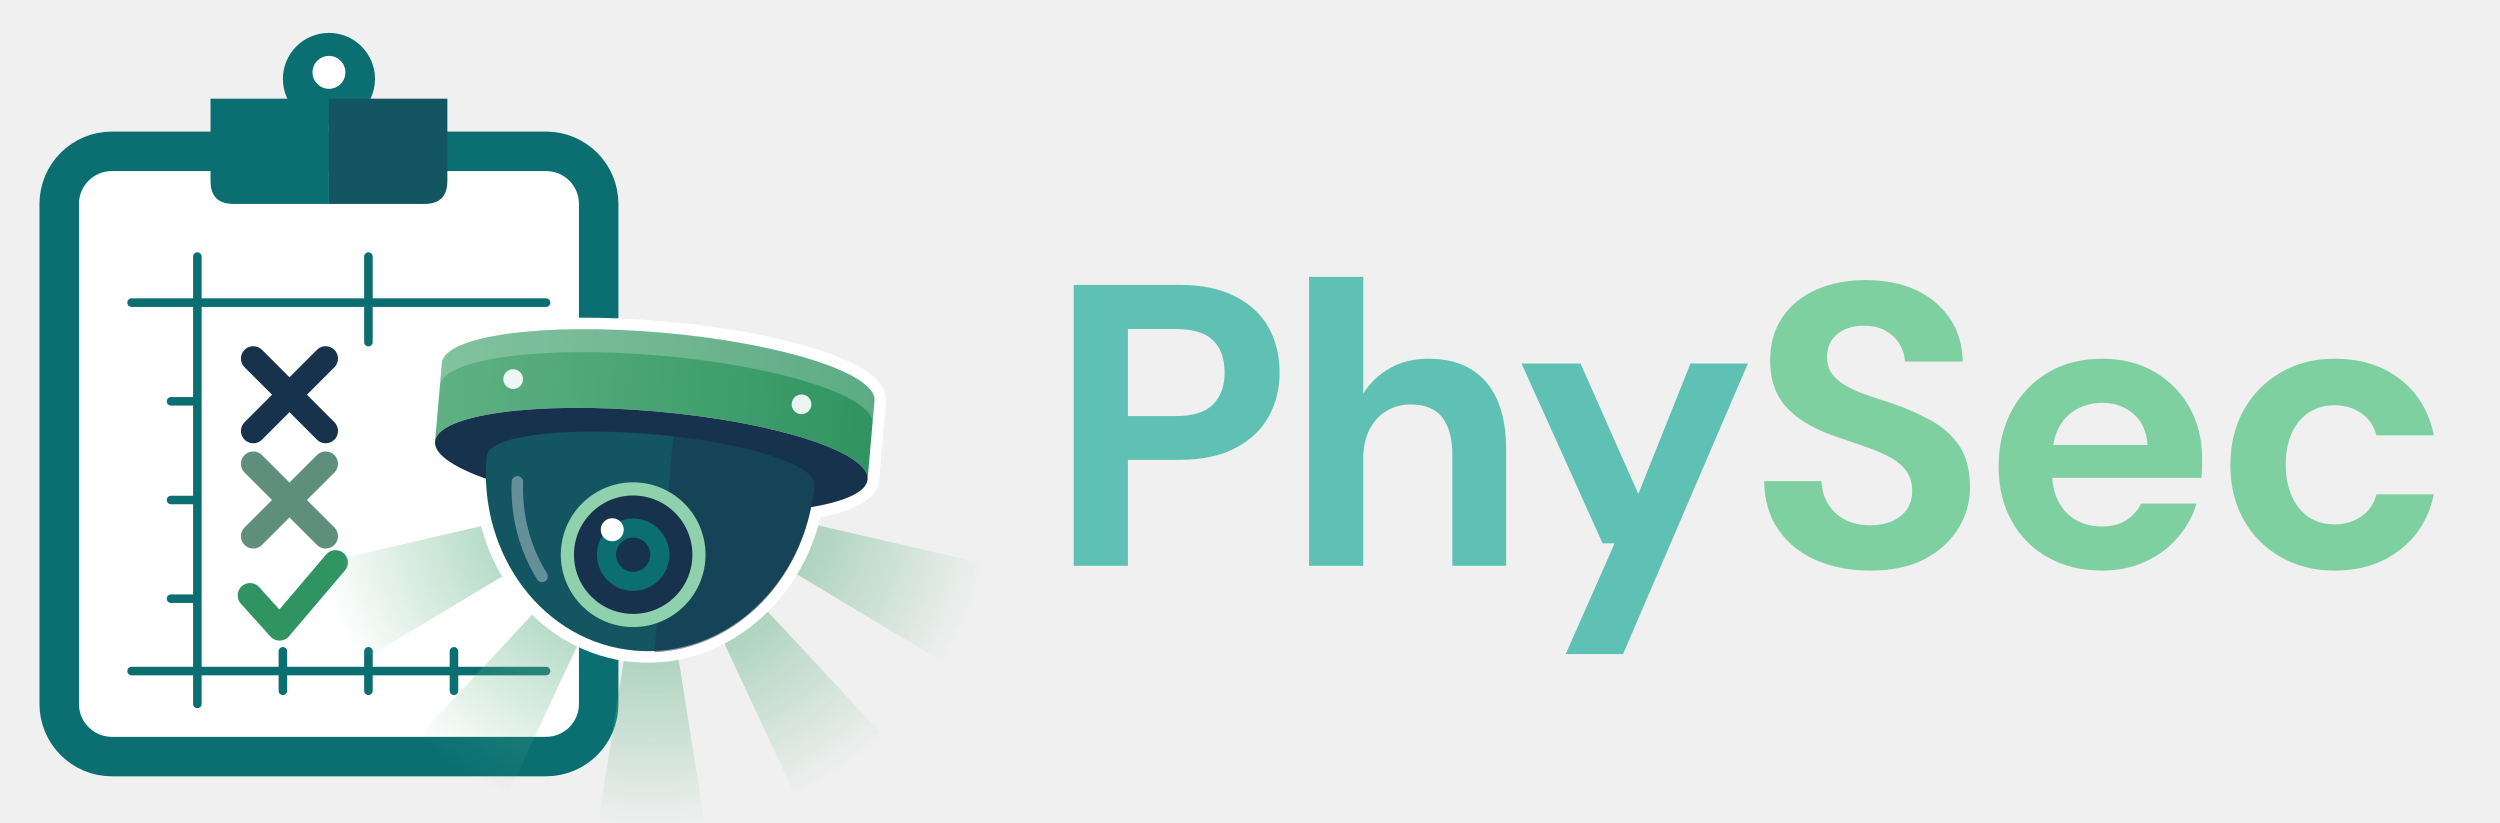
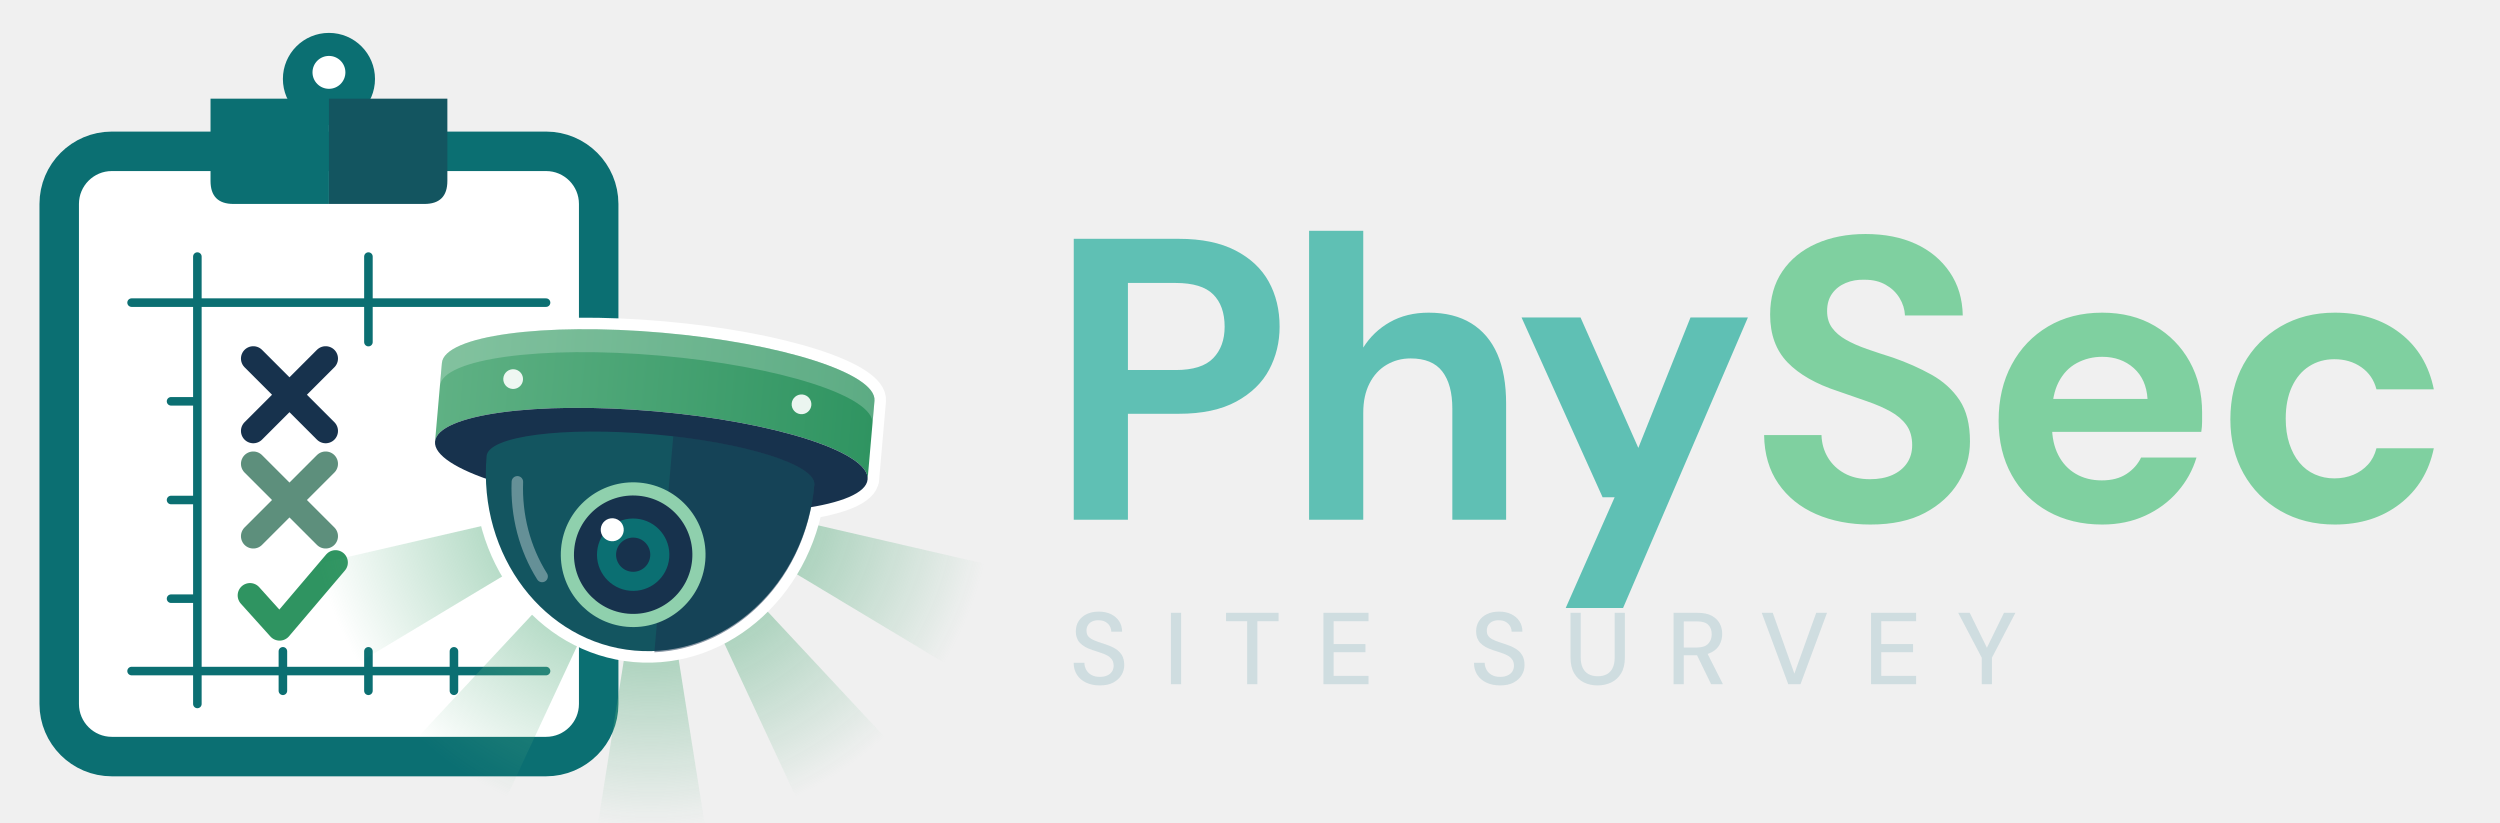
<svg xmlns="http://www.w3.org/2000/svg" viewBox="0 0 760 250" width="760" height="250" role="img" aria-label="PhySec">
  <defs>
    <linearGradient id="cg" x1="0" y1="0" x2="1" y2="0">
      <stop offset="0" stop-color="#5fb184" />
      <stop offset="1" stop-color="#2f9461" />
    </linearGradient>
    <radialGradient id="rg" gradientUnits="userSpaceOnUse" cx="198" cy="148" r="104">
      <stop offset=".45" stop-color="#5fb184" stop-opacity=".5" />
      <stop offset="1" stop-color="#5fb184" stop-opacity="0" />
    </radialGradient>
  </defs>
  <circle cx="100" cy="24" r="14" fill="#0b6f72" />
  <circle cx="100" cy="22" r="5" fill="#fff" />
  <rect x="18" y="46" width="164" height="184" rx="16" fill="#fff" stroke="#0b6f72" stroke-width="12" />
  <path d="M64 30 H100 V62 H71 Q64 62 64 55 Z" fill="#0b6f72" />
  <path d="M100 30 H136 V55 Q136 62 129 62 H100 Z" fill="#135560" />
  <g fill="none" stroke="#0b6f72" stroke-width="2.6" stroke-linecap="round">
    <path d="M40 92 H166 M60 78 V214 M40 204 H166 M112 78 V104 M52 122 H60 M52 152 H60 M52 182 H60 M86 198 V210 M112 198 V210 M138 198 V210" />
  </g>
  <g fill="none" stroke-width="7.5" stroke-linecap="round" stroke-linejoin="round">
    <path d="M77 109 L99 131 M99 109 L77 131" stroke="#17324d" />
    <path d="M77 141 L99 163 M99 141 L77 163" stroke="#5d8f7c" />
    <path d="M76 181 L85 191 L102 171" stroke="#2f9461" />
  </g>
  <g fill="url(#rg)">
    <path d="M198 148 L299.33 171.39 A104 104 0 0 1 287.15 201.56 Z" />
    <path d="M198 148 L268.93 224.06 A104 104 0 0 1 241.95 242.26 Z" />
    <path d="M198 148 L214.27 250.72 A104 104 0 0 1 181.73 250.72 Z" />
    <path d="M198 148 L154.05 242.26 A104 104 0 0 1 127.07 224.06 Z" />
    <path d="M198 148 L108.85 201.56 A104 104 0 0 1 96.67 171.39 Z" />
  </g>
  <g transform="rotate(5 198 140)">
    <g fill="#fff" stroke="#fff" stroke-width="7" stroke-linejoin="round">
      <path d="M132 140 V116 A66 15 0 0 1 264 116 V140 A66 15 0 0 0 132 140 Z" />
      <ellipse cx="198" cy="140" rx="66" ry="15" />
      <path d="M148 143 A50 11 0 0 1 248 143 A50 55 0 0 1 148 143 Z" />
    </g>
    <path d="M132 140 V116 A66 15 0 0 1 264 116 V140 A66 15 0 0 0 132 140 Z" fill="url(#cg)" />
    <path d="M132 123 V116 A66 15 0 0 1 264 116 V123 A66 15 0 0 0 132 123 Z" fill="#fff" opacity=".22" />
    <ellipse cx="198" cy="140" rx="66" ry="15" fill="#17324d" />
    <circle cx="154" cy="119" r="3" fill="#fff" opacity=".9" />
    <circle cx="242" cy="119" r="3" fill="#fff" opacity=".9" />
    <path d="M148 143 A50 11 0 0 1 248 143 A50 55 0 0 1 148 143 Z" fill="#135560" />
    <path d="M204 132 A50 11 0 0 1 248 143 A50 55 0 0 1 204 198 Z" fill="#17324d" opacity=".5" />
    <path d="M158 150 A44 48 0 0 0 168 178" fill="none" stroke="#fff" stroke-width="3.5" stroke-linecap="round" opacity=".35" />
    <circle cx="195" cy="169" r="20" fill="#17324d" stroke="#8fd0ad" stroke-width="4" />
    <circle cx="195" cy="169" r="11" fill="#0b6f72" />
    <circle cx="195" cy="169" r="5.2" fill="#17324d" />
    <circle cx="188" cy="162" r="3.5" fill="#fff" />
  </g>
-   <path d="M326.42 172V86.6H358.38Q368.75 86.6 375.58 90.14Q382.42 93.68 385.71 99.65Q389 105.63 389 113.32Q389 120.39 385.83 126.37Q382.66 132.35 375.83 136.07Q369 139.79 358.38 139.79H342.89V172ZM342.89 126.49H357.41Q365.34 126.49 368.81 122.89Q372.29 119.3 372.29 113.32Q372.29 106.97 368.81 103.5Q365.34 100.02 357.41 100.02H342.89Z M397.96 172V84.16H414.43V119.66Q417.48 114.78 422.54 111.92Q427.61 109.05 434.32 109.05Q442 109.05 447.25 112.28Q452.49 115.51 455.18 121.61Q457.86 127.71 457.86 136.74V172H441.51V138.21Q441.51 130.89 438.46 126.92Q435.41 122.96 428.83 122.96Q424.8 122.96 421.51 124.91Q418.21 126.86 416.32 130.58Q414.43 134.3 414.43 139.43V172Z M475.97 198.84 490.85 165.17H487.19L462.55 110.51H480.48L498.05 150.16L513.91 110.51H531.36L493.41 198.84Z" fill="#5fc0b4" />
-   <path d="M568.62 173.46Q559.34 173.46 552.09 170.29Q544.83 167.12 540.62 161.02Q536.41 154.92 536.29 146.26H553.73Q553.85 150.04 555.68 153.09Q557.51 156.14 560.75 157.91Q563.98 159.68 568.49 159.68Q572.4 159.68 575.27 158.4Q578.13 157.12 579.72 154.8Q581.3 152.48 581.3 149.31Q581.3 145.65 579.54 143.21Q577.77 140.77 574.66 139.06Q571.54 137.35 567.46 135.95Q563.37 134.55 558.86 132.96Q548.73 129.67 543.42 124.18Q538.12 118.69 538.12 109.66Q538.12 101.97 541.84 96.48Q545.56 90.99 552.15 88.06Q558.73 85.14 567.15 85.14Q575.81 85.14 582.34 88.12Q588.87 91.11 592.71 96.73Q596.55 102.34 596.68 109.9H579.11Q578.99 107.1 577.46 104.59Q575.94 102.09 573.25 100.57Q570.57 99.04 566.91 99.04Q563.74 98.92 561.11 100.02Q558.49 101.12 556.97 103.25Q555.44 105.39 555.44 108.56Q555.44 111.61 556.97 113.68Q558.49 115.76 561.17 117.28Q563.86 118.81 567.52 120.09Q571.18 121.37 575.45 122.71Q581.79 124.91 587.16 127.9Q592.53 130.89 595.7 135.64Q598.87 140.4 598.87 148.21Q598.87 154.92 595.33 160.65Q591.8 166.39 585.15 169.93Q578.5 173.46 568.62 173.46Z M639.06 173.46Q629.79 173.46 622.65 169.5Q615.51 165.53 611.55 158.4Q607.58 151.26 607.58 141.87Q607.58 132.23 611.55 124.85Q615.51 117.47 622.59 113.26Q629.67 109.05 639.06 109.05Q648.21 109.05 655.04 113.07Q661.87 117.1 665.66 123.93Q669.44 130.76 669.44 139.43Q669.44 140.65 669.44 142.17Q669.44 143.7 669.19 145.28H619.3V135.28H652.85Q652.48 129.3 648.64 125.88Q644.79 122.47 639.06 122.47Q634.91 122.47 631.37 124.36Q627.84 126.25 625.82 130.15Q623.81 134.06 623.81 140.04V143.57Q623.81 148.58 625.7 152.3Q627.59 156.02 631.01 158.03Q634.42 160.04 638.94 160.04Q643.45 160.04 646.44 158.09Q649.43 156.14 650.89 153.09H667.73Q666.02 158.82 662 163.46Q657.97 168.1 652.11 170.78Q646.26 173.46 639.06 173.46Z M709.75 173.46Q700.48 173.46 693.28 169.32Q686.08 165.17 682.05 157.97Q678.03 150.77 678.03 141.5Q678.03 131.98 682.05 124.73Q686.08 117.47 693.28 113.26Q700.48 109.05 709.75 109.05Q721.58 109.05 729.63 115.27Q737.69 121.49 739.88 132.35H722.44Q721.34 128.08 717.86 125.64Q714.38 123.2 709.63 123.2Q705.36 123.2 702 125.34Q698.65 127.47 696.75 131.56Q694.86 135.64 694.86 141.26Q694.86 145.53 695.96 148.88Q697.06 152.24 699.01 154.62Q700.96 156.99 703.71 158.21Q706.45 159.43 709.63 159.43Q712.8 159.43 715.42 158.34Q718.04 157.24 719.87 155.22Q721.7 153.21 722.44 150.28H739.88Q737.69 160.9 729.57 167.18Q721.46 173.46 709.75 173.46Z" fill="#7fd0a0" />
+   <path d="M326.42 158V72.6H358.38Q368.75 72.6 375.58 76.14Q382.42 79.68 385.71 85.65Q389 91.63 389 99.32Q389 106.39 385.83 112.37Q382.66 118.35 375.83 122.07Q369 125.79 358.38 125.79H342.89V158ZM342.89 112.49H357.41Q365.34 112.49 368.81 108.89Q372.29 105.3 372.29 99.32Q372.29 92.97 368.81 89.5Q365.34 86.02 357.41 86.02H342.89Z M397.96 158V70.16H414.43V105.66Q417.48 100.78 422.54 97.92Q427.61 95.05 434.32 95.05Q442 95.05 447.25 98.28Q452.49 101.51 455.18 107.61Q457.86 113.71 457.86 122.74V158H441.51V124.21Q441.51 116.89 438.46 112.92Q435.41 108.96 428.83 108.96Q424.8 108.96 421.51 110.91Q418.21 112.86 416.32 116.58Q414.43 120.3 414.43 125.43V158Z M475.97 184.84 490.85 151.17H487.19L462.55 96.51H480.48L498.05 136.16L513.91 96.51H531.36L493.41 184.84Z" fill="#5fc0b4" />
+   <path d="M568.62 159.46Q559.34 159.46 552.09 156.29Q544.83 153.12 540.62 147.02Q536.41 140.92 536.29 132.26H553.73Q553.85 136.04 555.68 139.09Q557.51 142.14 560.75 143.91Q563.98 145.68 568.49 145.68Q572.4 145.68 575.27 144.4Q578.13 143.12 579.72 140.8Q581.3 138.48 581.3 135.31Q581.3 131.65 579.54 129.21Q577.77 126.77 574.66 125.06Q571.54 123.35 567.46 121.95Q563.37 120.55 558.86 118.96Q548.73 115.67 543.42 110.18Q538.12 104.69 538.12 95.66Q538.12 87.97 541.84 82.48Q545.56 76.99 552.15 74.06Q558.73 71.14 567.15 71.14Q575.81 71.14 582.34 74.12Q588.87 77.11 592.71 82.73Q596.55 88.34 596.68 95.9H579.11Q578.99 93.1 577.46 90.59Q575.94 88.09 573.25 86.57Q570.57 85.04 566.91 85.04Q563.74 84.92 561.11 86.02Q558.49 87.12 556.97 89.25Q555.44 91.39 555.44 94.56Q555.44 97.61 556.97 99.68Q558.49 101.76 561.17 103.28Q563.86 104.81 567.52 106.09Q571.18 107.37 575.45 108.71Q581.79 110.91 587.16 113.9Q592.53 116.89 595.7 121.64Q598.87 126.4 598.87 134.21Q598.87 140.92 595.33 146.65Q591.8 152.39 585.15 155.93Q578.5 159.46 568.62 159.46Z M639.06 159.46Q629.79 159.46 622.65 155.5Q615.51 151.53 611.55 144.4Q607.58 137.26 607.58 127.87Q607.58 118.23 611.55 110.85Q615.51 103.47 622.59 99.26Q629.67 95.05 639.06 95.05Q648.21 95.05 655.04 99.07Q661.87 103.1 665.66 109.93Q669.44 116.76 669.44 125.43Q669.44 126.65 669.44 128.17Q669.44 129.7 669.19 131.28H619.3V121.28H652.85Q652.48 115.3 648.64 111.88Q644.79 108.47 639.06 108.47Q634.91 108.47 631.37 110.36Q627.84 112.25 625.82 116.15Q623.81 120.06 623.81 126.04V129.57Q623.81 134.58 625.7 138.3Q627.59 142.02 631.01 144.03Q634.42 146.04 638.94 146.04Q643.45 146.04 646.44 144.09Q649.43 142.14 650.89 139.09H667.73Q666.02 144.82 662 149.46Q657.97 154.1 652.11 156.78Q646.26 159.46 639.06 159.46Z M709.75 159.46Q700.48 159.46 693.28 155.32Q686.08 151.17 682.05 143.97Q678.03 136.77 678.03 127.5Q678.03 117.98 682.05 110.73Q686.08 103.47 693.28 99.26Q700.48 95.05 709.75 95.05Q721.58 95.05 729.63 101.27Q737.69 107.49 739.88 118.35H722.44Q721.34 114.08 717.86 111.64Q714.38 109.2 709.63 109.2Q705.36 109.2 702 111.34Q698.65 113.47 696.75 117.56Q694.86 121.64 694.86 127.26Q694.86 131.53 695.96 134.88Q697.06 138.24 699.01 140.62Q700.96 142.99 703.71 144.21Q706.45 145.43 709.63 145.43Q712.8 145.43 715.42 144.34Q718.04 143.24 719.87 141.22Q721.7 139.21 722.44 136.28H739.88Q737.69 146.9 729.57 153.18Q721.46 159.46 709.75 159.46Z" fill="#7fd0a0" />
+   <path d="M334.36 208.37Q331.98 208.37 330.18 207.52Q328.38 206.67 327.39 205.12Q326.39 203.57 326.39 201.49H329.65Q329.68 202.67 330.22 203.64Q330.77 204.62 331.8 205.19Q332.84 205.77 334.36 205.77Q335.66 205.77 336.61 205.33Q337.56 204.9 338.05 204.14Q338.55 203.38 338.55 202.39Q338.55 201.24 338.02 200.5Q337.49 199.75 336.61 199.27Q335.73 198.79 334.56 198.42Q333.4 198.05 332.13 197.62Q329.56 196.78 328.3 195.44Q327.05 194.11 327.05 191.97Q327.05 190.14 327.91 188.8Q328.78 187.45 330.35 186.69Q331.91 185.93 334.05 185.93Q336.16 185.93 337.74 186.7Q339.32 187.48 340.22 188.84Q341.12 190.21 341.12 192.03H337.83Q337.83 191.2 337.4 190.39Q336.97 189.59 336.1 189.07Q335.23 188.56 333.96 188.56Q332.9 188.53 332.07 188.9Q331.23 189.28 330.77 189.99Q330.3 190.7 330.3 191.69Q330.3 192.69 330.72 193.29Q331.14 193.9 331.94 194.33Q332.75 194.76 333.82 195.12Q334.89 195.48 336.19 195.91Q337.8 196.44 339.06 197.2Q340.31 197.96 341.04 199.15Q341.77 200.34 341.77 202.2Q341.77 203.81 340.93 205.21Q340.1 206.6 338.45 207.49Q336.81 208.37 334.36 208.37Z M355.96 208V186.3H359.06V208Z M379.14 208V188.84H372.72V186.3H388.69V188.84H382.24V208Z M402.32 208V186.3H416.02V188.84H405.42V195.79H415.09V198.27H405.42V205.46H416.02V208Z  M456.05 208.37Q453.67 208.37 451.87 207.52Q450.07 206.67 449.08 205.12Q448.09 203.57 448.09 201.49H451.34Q451.37 202.67 451.92 203.64Q452.46 204.62 453.5 205.19Q454.54 205.77 456.05 205.77Q457.36 205.77 458.3 205.33Q459.25 204.9 459.74 204.14Q460.24 203.38 460.24 202.39Q460.24 201.24 459.71 200.5Q459.19 199.75 458.3 199.27Q457.42 198.79 456.26 198.42Q455.09 198.05 453.82 197.62Q451.25 196.78 449.99 195.44Q448.74 194.11 448.74 191.97Q448.74 190.14 449.61 188.8Q450.47 187.45 452.04 186.69Q453.61 185.93 455.74 185.93Q457.85 185.93 459.43 186.7Q461.01 187.48 461.91 188.84Q462.81 190.21 462.81 192.03H459.53Q459.53 191.2 459.09 190.39Q458.66 189.59 457.79 189.07Q456.92 188.56 455.65 188.56Q454.6 188.53 453.76 188.9Q452.92 189.28 452.46 189.99Q451.99 190.7 451.99 191.69Q451.99 192.69 452.41 193.29Q452.83 193.9 453.64 194.33Q454.44 194.76 455.51 195.12Q456.58 195.48 457.88 195.91Q459.5 196.44 460.75 197.2Q462.01 197.96 462.73 199.15Q463.46 200.34 463.46 202.2Q463.46 203.81 462.63 205.21Q461.79 206.6 460.15 207.49Q458.5 208.37 456.05 208.37Z M485.65 208.37Q483.36 208.37 481.5 207.46Q479.64 206.54 478.54 204.67Q477.44 202.79 477.44 199.88V186.3H480.54V199.91Q480.54 201.86 481.19 203.12Q481.84 204.37 483 204.98Q484.16 205.58 485.71 205.58Q487.29 205.58 488.44 204.98Q489.59 204.37 490.22 203.12Q490.86 201.86 490.86 199.91V186.3H493.96V199.88Q493.96 202.79 492.84 204.67Q491.73 206.54 489.84 207.46Q487.94 208.37 485.65 208.37Z M508.77 208V186.3H516.11Q518.69 186.3 520.33 187.17Q521.97 188.04 522.76 189.48Q523.55 190.92 523.55 192.75Q523.55 194.48 522.76 195.96Q521.97 197.43 520.3 198.31Q518.62 199.2 516.02 199.2H511.87V208ZM520.18 208 515.49 198.36H518.9L523.77 208ZM511.87 196.84H515.9Q518.19 196.84 519.28 195.71Q520.36 194.58 520.36 192.81Q520.36 191.01 519.31 189.96Q518.25 188.9 515.9 188.9H511.87Z M543.63 208 535.57 186.3H538.92L545.49 204.78L552.13 186.3H555.41L547.35 208Z M568.8 208V186.3H582.5V188.84H571.9V195.79H581.57V198.27H571.9V205.46H582.5V208Z M602.45 208V199.94L595.29 186.3H598.8L604.41 197.71H603.63L609.21 186.3H612.68L605.55 199.94V208Z" fill="#cfdde0" />
</svg>
